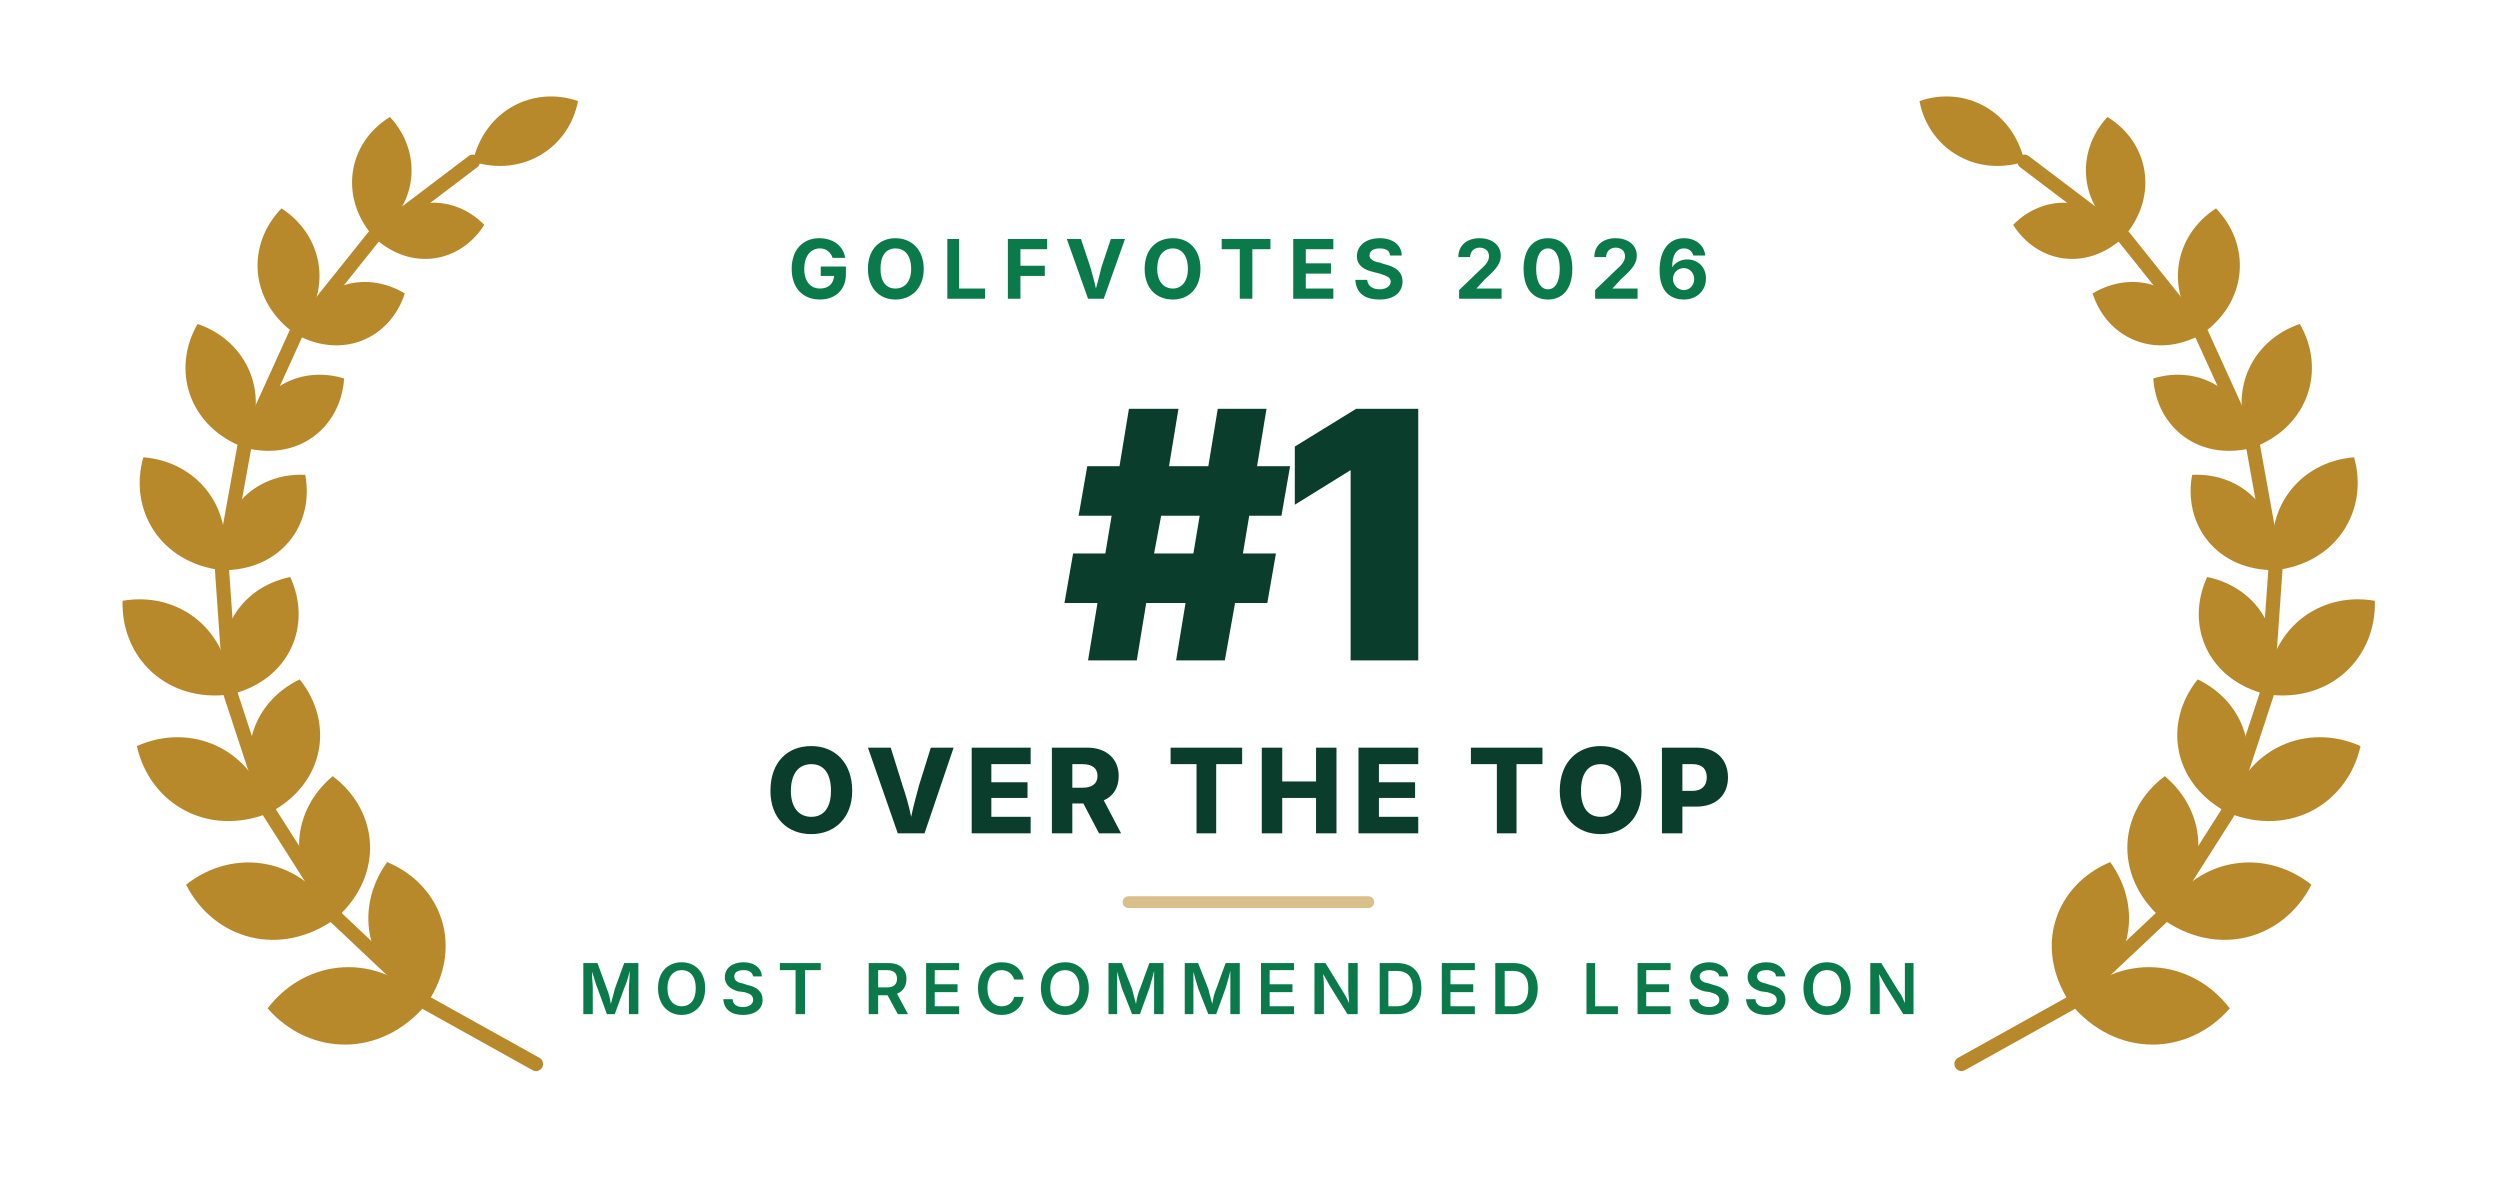
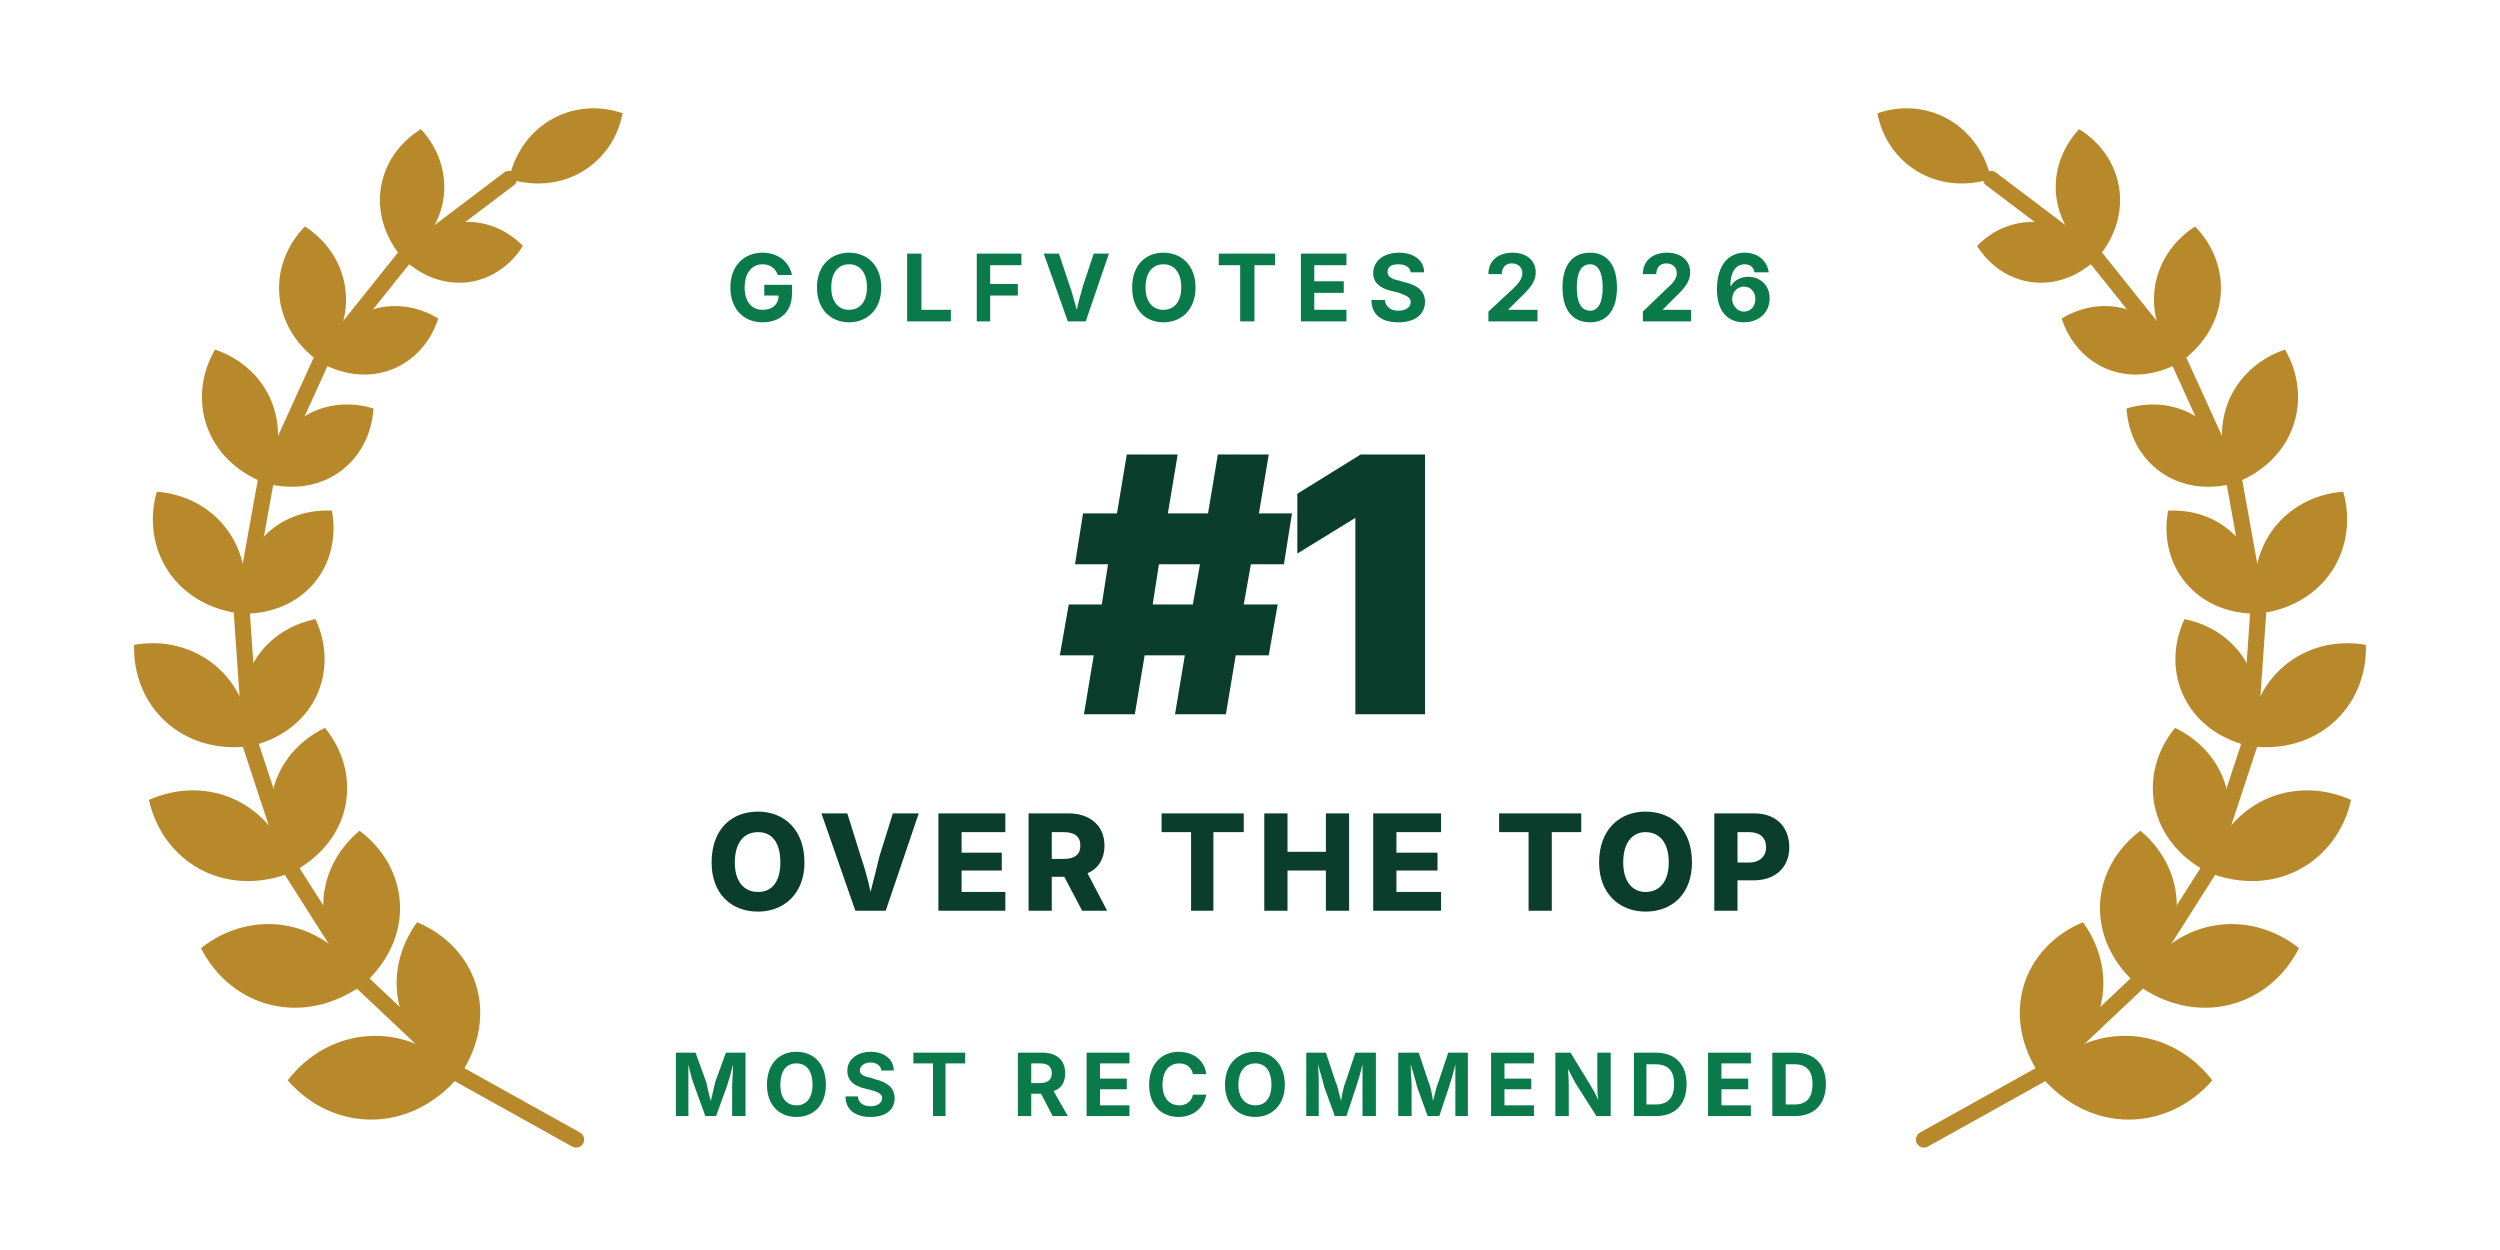
- <svg xmlns="http://www.w3.org/2000/svg" width="318" height="150" viewBox="0 0 318 150" role="img">
-   <path d="M68.18 135.34 L54.33 127.63 L42.81 116.76 L34.30 103.38 L29.35 88.33 L28.24 72.53 L31.06 56.93 L37.61 42.51 L47.51 30.14 L60.15 20.57M249.50 135.34 L263.34 127.63 L274.87 116.76 L283.37 103.38 L288.32 88.33 L289.43 72.53 L286.62 56.93 L280.06 42.51 L270.16 30.14 L257.52 20.57" fill="none" stroke="#B8892B" stroke-width="1.8" stroke-linecap="round" />
-   <path d="M54.33 127.63C48.03 120.92 38.92 121.89 34.04 128.26C39.31 134.31 48.46 134.72 54.33 127.63ZM54.33 127.63C59.12 120.46 56.20 112.55 49.25 109.66C44.84 115.76 46.50 124.02 54.33 127.63ZM42.81 116.76C38.50 108.98 29.74 107.73 23.67 112.53C27.16 119.45 35.63 122.00 42.81 116.76ZM42.81 116.76C48.99 111.18 48.13 103.08 42.32 98.73C36.74 103.39 36.33 111.52 42.81 116.76ZM34.30 103.38C32.12 95.10 24.23 91.85 17.41 94.90C19.04 102.19 26.35 106.58 34.30 103.38ZM34.30 103.38C41.40 99.63 42.52 91.87 38.12 86.42C31.80 89.46 29.49 96.96 34.30 103.38ZM29.35 88.33C29.27 80.08 22.68 75.19 15.59 76.42C15.38 83.61 21.17 89.44 29.35 88.33ZM29.35 88.33C36.86 86.51 39.75 79.53 36.92 73.40C30.31 74.74 26.38 81.19 29.35 88.33ZM28.24 72.53C30.12 64.82 25.13 58.70 18.23 58.17C16.34 64.82 20.36 71.62 28.24 72.53ZM28.24 72.53C35.68 72.60 40.02 66.77 38.83 60.40C32.35 60.08 27.16 65.17 28.24 72.53ZM31.06 56.93C34.62 50.20 31.42 43.33 25.13 41.21C21.80 46.96 23.93 54.23 31.06 56.93ZM31.06 56.93C37.96 58.76 43.37 54.36 43.77 48.14C37.81 46.32 31.78 49.83 31.06 56.93ZM37.61 42.51C42.51 37.09 41.15 29.96 35.81 26.51C31.36 31.06 31.63 38.32 37.61 42.51ZM37.61 42.51C43.59 45.83 49.66 43.01 51.49 37.33C46.39 34.24 39.96 36.08 37.61 42.51ZM47.51 30.14C53.33 26.27 53.75 19.33 49.60 14.88C44.41 18.05 42.95 24.85 47.51 30.14ZM47.51 30.14C52.28 34.62 58.56 33.43 61.60 28.60C57.59 24.53 51.20 24.73 47.51 30.14ZM60.15 20.57C66.66 22.59 72.42 18.68 73.52 12.86C67.93 10.89 61.66 13.93 60.15 20.57ZM263.34 127.63C269.21 134.72 278.37 134.31 283.63 128.26C278.75 121.89 269.64 120.92 263.34 127.63ZM263.34 127.63C271.17 124.02 272.83 115.76 268.42 109.66C261.47 112.55 258.55 120.46 263.34 127.63ZM274.87 116.76C282.04 122.00 290.51 119.45 294.01 112.53C287.93 107.73 279.17 108.98 274.87 116.76ZM274.87 116.76C281.34 111.52 280.93 103.39 275.36 98.73C269.54 103.08 268.68 111.18 274.87 116.76ZM283.37 103.38C291.32 106.58 298.63 102.19 300.26 94.90C293.44 91.85 285.55 95.10 283.37 103.38ZM283.37 103.38C288.18 96.96 285.87 89.46 279.55 86.42C275.15 91.87 276.27 99.63 283.37 103.38ZM288.32 88.33C296.50 89.44 302.29 83.61 302.08 76.42C295.00 75.19 288.40 80.08 288.32 88.33ZM288.32 88.33C291.29 81.19 287.36 74.74 280.75 73.40C277.92 79.53 280.81 86.51 288.32 88.33ZM289.43 72.53C297.31 71.62 301.33 64.82 299.44 58.17C292.54 58.70 287.55 64.82 289.43 72.53ZM289.43 72.53C290.51 65.17 285.32 60.08 278.84 60.40C277.66 66.77 281.99 72.60 289.43 72.53ZM286.62 56.93C293.74 54.23 295.87 46.96 292.54 41.21C286.25 43.33 283.05 50.20 286.62 56.93ZM286.62 56.93C285.89 49.83 279.86 46.32 273.90 48.14C274.30 54.36 279.72 58.76 286.62 56.93ZM280.06 42.51C286.04 38.32 286.31 31.06 281.87 26.51C276.52 29.96 275.16 37.09 280.06 42.51ZM280.06 42.51C277.71 36.08 271.28 34.24 266.18 37.33C268.01 43.01 274.08 45.83 280.06 42.51ZM270.16 30.14C274.72 24.85 273.26 18.05 268.07 14.88C263.93 19.33 264.35 26.27 270.16 30.14ZM270.16 30.14C266.47 24.73 260.08 24.53 256.07 28.60C259.11 33.43 265.39 34.62 270.16 30.14ZM257.52 20.57C256.01 13.93 249.75 10.89 244.16 12.86C245.25 18.68 251.01 22.59 257.52 20.57Z" fill="#B8892B" />
-   <rect x="142.8" y="114" width="32" height="1.5" rx=".75" fill="#D9C08A" />
-   <path d="M104.3 38.1C106.2 38.1 107.6 36.9 107.6 34.9L107.6 33.9L104.4 33.9L104.4 35.1L106.1 35.1C106 36.1 105.4 36.7 104.3 36.7C103.1 36.7 102.3 35.8 102.3 34.2C102.3 32.6 103.1 31.6 104.3 31.6C105.1 31.6 105.7 32.1 105.9 32.8L107.5 32.8C107.3 31.3 106 30.3 104.2 30.3C102.2 30.3 100.7 31.7 100.7 34.2C100.7 36.6 102.1 38.1 104.3 38.1ZM113.9 38.1C115.9 38.1 117.5 36.7 117.5 34.2C117.5 31.7 115.9 30.3 113.9 30.3C111.9 30.3 110.4 31.7 110.4 34.2C110.4 36.7 111.9 38.1 113.9 38.1ZM113.9 36.7C112.7 36.7 112 35.8 112 34.2C112 32.5 112.7 31.6 113.9 31.6C115.1 31.6 115.9 32.5 115.9 34.2C115.9 35.8 115.1 36.7 113.9 36.7ZM120.5 38L125.3 38L125.3 36.7L122 36.7L122 30.4L120.5 30.4ZM128.2 38L129.8 38L129.8 35.1L132.9 35.1L132.9 33.8L129.8 33.8L129.8 31.7L133.2 31.7L133.2 30.4L128.2 30.4ZM138.4 38L140.4 38L143.1 30.4L141.3 30.4L140.1 34C139.9 34.8 139.7 35.7 139.4 36.7C139.2 35.7 138.9 34.8 138.7 34L137.5 30.4L135.7 30.4ZM149.2 38.1C151.2 38.1 152.7 36.7 152.7 34.2C152.7 31.7 151.2 30.3 149.2 30.3C147.1 30.3 145.6 31.7 145.6 34.2C145.6 36.7 147.1 38.1 149.2 38.1ZM149.2 36.7C148 36.7 147.2 35.8 147.2 34.2C147.2 32.5 148 31.6 149.2 31.6C150.3 31.6 151.1 32.5 151.1 34.2C151.1 35.8 150.3 36.7 149.2 36.7ZM155.4 31.7L157.7 31.7L157.7 38L159.3 38L159.3 31.7L161.6 31.7L161.6 30.4L155.4 30.4ZM164.5 38L169.6 38L169.6 36.7L166.1 36.7L166.1 34.8L169.3 34.8L169.3 33.5L166.1 33.5L166.1 31.7L169.6 31.7L169.6 30.4L164.5 30.4ZM175.5 38.1C177.3 38.1 178.4 37.2 178.4 35.8C178.4 34.5 177.4 33.9 176.1 33.6L175.5 33.4C174.8 33.3 174.2 33 174.2 32.5C174.2 31.9 174.7 31.6 175.5 31.6C176.3 31.6 176.8 31.9 176.8 32.5L178.3 32.5C178.3 31.2 177.2 30.3 175.5 30.3C173.8 30.3 172.6 31.2 172.6 32.6C172.6 33.7 173.4 34.3 174.7 34.6L175.5 34.8C176.4 35.1 176.9 35.3 176.9 35.8C176.9 36.4 176.3 36.8 175.5 36.8C174.6 36.8 174 36.4 173.9 35.6L172.4 35.6C172.5 37.3 173.6 38.1 175.5 38.1ZM185.6 38L191 38L191 36.7L187.8 36.7L187.8 36.7L188.9 35.5C190.5 34.1 190.9 33.4 190.9 32.5C190.9 31.2 189.8 30.3 188.2 30.3C186.6 30.3 185.5 31.2 185.5 32.7L187 32.7C187 32 187.5 31.5 188.2 31.5C188.9 31.5 189.4 31.9 189.4 32.6C189.4 33.2 189 33.7 188.3 34.3L185.6 36.9ZM196.9 38.1C198.8 38.1 200 36.7 200 34.2C200 31.7 198.8 30.3 196.9 30.3C195 30.3 193.8 31.7 193.8 34.2C193.8 36.7 195 38.1 196.9 38.1ZM196.9 36.8C196 36.8 195.4 35.9 195.4 34.2C195.4 32.5 196 31.6 196.9 31.6C197.8 31.6 198.4 32.5 198.4 34.2C198.4 35.9 197.8 36.8 196.9 36.8ZM202.9 38L208.3 38L208.3 36.7L205.1 36.7L205.1 36.7L206.2 35.5C207.8 34.1 208.2 33.4 208.2 32.5C208.2 31.2 207.1 30.3 205.5 30.3C203.9 30.3 202.8 31.2 202.8 32.7L204.3 32.7C204.3 32 204.8 31.5 205.5 31.5C206.2 31.5 206.7 31.9 206.7 32.6C206.7 33.2 206.3 33.7 205.6 34.3L202.9 36.9ZM214.2 38.1C215.8 38.1 217 37 217 35.4C217 34 216 33 214.6 33C213.8 33 213.1 33.4 212.7 34L212.7 34C212.7 32.5 213.2 31.6 214.2 31.6C214.8 31.6 215.2 31.9 215.4 32.5L216.9 32.5C216.8 31.2 215.7 30.3 214.2 30.3C212.3 30.3 211.1 31.8 211.1 34.4C211.1 37.2 212.6 38.1 214.2 38.1ZM214.2 36.9C213.4 36.9 212.8 36.2 212.8 35.5C212.8 34.7 213.4 34.1 214.2 34.1C214.9 34.1 215.5 34.7 215.5 35.5C215.5 36.3 214.9 36.9 214.2 36.9Z" fill="#0B7A4B" />
-   <path d="M149.6 84L155.8 84L157.1 76.7L161.2 76.7L162.3 70.4L158.1 70.4L158.9 65.6L163 65.6L164.1 59.3L159.9 59.3L161.1 52L154.9 52L153.7 59.3L148.7 59.3L149.9 52L143.6 52L142.4 59.3L138.3 59.3L137.2 65.6L141.4 65.6L140.6 70.4L136.5 70.4L135.4 76.7L139.6 76.7L138.4 84L144.6 84L145.8 76.7L150.8 76.7ZM146.8 70.4L147.7 65.6L152.6 65.6L151.8 70.4ZM180.4 52L172.5 52L164.7 56.8L164.7 64.2L171.8 59.8L171.8 59.8L171.8 84L180.4 84Z" fill="#0B3D2C" />
-   <path d="M103.2 106.1C106.1 106.1 108.4 104.1 108.4 100.6C108.4 96.9 106.1 94.9 103.2 94.9C100.2 94.9 98 96.9 98 100.6C98 104.1 100.2 106.1 103.2 106.1ZM103.2 103.9C101.6 103.9 100.6 102.7 100.6 100.6C100.6 98.4 101.6 97.2 103.2 97.2C104.8 97.2 105.7 98.4 105.7 100.6C105.7 102.7 104.8 103.9 103.2 103.9ZM114.2 106L117.6 106L121.3 95.1L118.4 95.1L116.9 99.9C116.6 101.1 116.2 102.4 115.9 103.9C115.6 102.4 115.2 101.1 114.8 99.9L113.3 95.1L110.4 95.1ZM123.6 106L131.1 106L131.1 103.9L126.1 103.9L126.1 101.5L130.7 101.5L130.7 99.5L126.1 99.5L126.1 97.2L131.1 97.2L131.1 95.1L123.6 95.1ZM133.8 106L136.4 106L136.4 102.2L137.8 102.2L139.8 106L142.6 106L140.4 101.8C141.6 101.3 142.3 100.2 142.3 98.7C142.3 96.5 140.7 95.1 138.3 95.1L133.8 95.1ZM136.4 100.2L136.4 97.2L137.7 97.2C138.9 97.2 139.6 97.7 139.6 98.7C139.6 99.7 138.9 100.2 137.7 100.2ZM148.9 97.2L152.2 97.2L152.2 106L154.7 106L154.7 97.2L158 97.2L158 95.1L148.9 95.1ZM160.5 106L163.1 106L163.1 101.5L167.4 101.5L167.4 106L170 106L170 95.1L167.4 95.1L167.4 99.4L163.1 99.4L163.1 95.1L160.5 95.1ZM172.8 106L180.4 106L180.4 103.9L175.4 103.9L175.4 101.5L180 101.5L180 99.5L175.4 99.5L175.4 97.2L180.4 97.2L180.4 95.1L172.8 95.1ZM187.1 97.2L190.4 97.2L190.4 106L192.9 106L192.9 97.2L196.2 97.2L196.2 95.1L187.1 95.1ZM203.6 106.1C206.6 106.1 208.8 104.1 208.8 100.6C208.8 96.9 206.6 94.9 203.6 94.9C200.7 94.9 198.4 96.9 198.4 100.6C198.4 104.1 200.7 106.1 203.6 106.1ZM203.6 103.9C202 103.9 201.1 102.7 201.1 100.6C201.1 98.4 202 97.2 203.6 97.2C205.2 97.2 206.2 98.4 206.2 100.6C206.2 102.7 205.2 103.9 203.6 103.9ZM211.4 106L214 106L214 102.6L215.8 102.6C218.3 102.6 219.8 101.1 219.8 98.9C219.8 96.6 218.3 95.1 215.8 95.1L211.4 95.1ZM214 100.6L214 97.2L215.3 97.2C216.5 97.2 217.1 97.8 217.1 98.9C217.1 99.9 216.5 100.6 215.3 100.6Z" fill="#0B3D2C" />
-   <path d="M74.2 129L75.4 129L75.4 125.7C75.4 125.2 75.3 124.3 75.3 123.6C75.6 124.4 75.8 125.3 76 125.7L77.2 129L78.2 129L79.4 125.7C79.6 125.3 79.9 124.4 80.1 123.5C80.1 124.3 80 125.2 80 125.7L80 129L81.2 129L81.2 122.5L79.4 122.5L78.2 125.8C78.1 126.2 77.9 127 77.7 127.7C77.6 127 77.4 126.2 77.2 125.8L76 122.5L74.2 122.5ZM86.7 129.1C88.4 129.1 89.7 127.8 89.7 125.7C89.7 123.6 88.4 122.4 86.7 122.4C85 122.4 83.7 123.6 83.7 125.7C83.7 127.8 85 129.1 86.7 129.1ZM86.7 128C85.7 128 84.9 127.2 84.9 125.7C84.9 124.2 85.7 123.4 86.7 123.4C87.8 123.4 88.5 124.2 88.5 125.7C88.5 127.2 87.8 128 86.7 128ZM94.5 129.1C96.1 129.1 97 128.3 97 127.2C97 126 96.1 125.5 95.1 125.3L94.5 125.1C93.9 125 93.4 124.8 93.4 124.2C93.4 123.7 93.8 123.4 94.6 123.4C95.3 123.4 95.7 123.7 95.8 124.2L96.9 124.2C96.9 123.2 96 122.4 94.6 122.4C93.2 122.4 92.2 123.1 92.2 124.3C92.2 125.2 92.8 125.8 93.9 126.1L94.7 126.2C95.4 126.4 95.8 126.6 95.8 127.2C95.8 127.7 95.3 128.1 94.5 128.1C93.8 128.1 93.2 127.8 93.2 127.1L92 127.1C92.1 128.4 93 129.1 94.5 129.1ZM99.2 123.4L101.2 123.4L101.2 129L102.4 129L102.4 123.4L104.4 123.4L104.4 122.5L99.2 122.5ZM110.5 129L111.7 129L111.7 126.6L112.9 126.6L114.2 129L115.5 129L114.1 126.4C114.9 126.1 115.3 125.4 115.3 124.5C115.3 123.3 114.5 122.5 113 122.5L110.5 122.5ZM111.7 125.6L111.7 123.4L112.8 123.4C113.7 123.4 114.1 123.8 114.1 124.5C114.1 125.2 113.7 125.6 112.8 125.6ZM117.8 129L122 129L122 128L118.9 128L118.9 126.2L121.8 126.2L121.8 125.2L118.9 125.2L118.9 123.4L122 123.4L122 122.5L117.8 122.5ZM127.4 129.1C129 129.1 130 128.1 130.2 126.8L129 126.8C128.8 127.6 128.2 128 127.4 128C126.4 128 125.6 127.2 125.6 125.7C125.6 124.2 126.4 123.4 127.4 123.4C128.2 123.4 128.8 123.9 129 124.6L130.2 124.6C130 123.2 128.9 122.4 127.4 122.4C125.7 122.4 124.4 123.6 124.4 125.7C124.4 127.8 125.7 129.1 127.4 129.1ZM135.5 129.1C137.2 129.1 138.5 127.8 138.5 125.7C138.5 123.6 137.2 122.4 135.5 122.4C133.7 122.4 132.4 123.6 132.4 125.7C132.4 127.8 133.7 129.1 135.5 129.1ZM135.5 128C134.4 128 133.6 127.2 133.6 125.7C133.6 124.2 134.4 123.4 135.5 123.4C136.5 123.4 137.3 124.2 137.3 125.7C137.3 127.2 136.5 128 135.5 128ZM141 129L142.1 129L142.1 125.7C142.1 125.2 142.1 124.3 142.1 123.6C142.3 124.4 142.6 125.3 142.7 125.7L144 129L145 129L146.2 125.7C146.3 125.3 146.6 124.4 146.8 123.5C146.8 124.3 146.8 125.2 146.8 125.7L146.8 129L148 129L148 122.5L146.2 122.5L145 125.8C144.8 126.2 144.6 127 144.5 127.7C144.3 127 144.1 126.2 144 125.8L142.7 122.5L141 122.5ZM150.7 129L151.8 129L151.8 125.7C151.8 125.2 151.8 124.3 151.8 123.6C152 124.4 152.3 125.3 152.4 125.7L153.7 129L154.7 129L155.9 125.7C156 125.3 156.3 124.4 156.5 123.5C156.5 124.3 156.5 125.2 156.5 125.7L156.5 129L157.7 129L157.7 122.5L155.9 122.5L154.7 125.8C154.5 126.2 154.3 127 154.2 127.7C154 127 153.8 126.2 153.7 125.8L152.4 122.5L150.7 122.5ZM160.4 129L164.6 129L164.6 128L161.5 128L161.5 126.2L164.4 126.2L164.4 125.2L161.5 125.2L161.5 123.4L164.6 123.4L164.6 122.5L160.4 122.5ZM167.2 129L168.4 129L168.4 125.7C168.4 125.4 168.4 124.7 168.3 123.9C168.8 124.7 169 125.2 169.4 125.8L171.4 129L172.7 129L172.7 122.5L171.5 122.5L171.5 125.9C171.5 126.3 171.6 127 171.6 127.6C171.3 126.9 171 126.4 170.8 126.1L168.6 122.5L167.2 122.5ZM177.7 129C179.7 129 180.8 127.8 180.8 125.7C180.8 123.7 179.7 122.5 177.7 122.5L175.5 122.5L175.5 129ZM176.6 128L176.6 123.5L177.6 123.5C179 123.5 179.7 124.2 179.7 125.7C179.7 127.2 179 128 177.6 128ZM183.4 129L187.6 129L187.6 128L184.5 128L184.5 126.2L187.4 126.2L187.4 125.2L184.5 125.2L184.5 123.4L187.6 123.4L187.6 122.5L183.4 122.5ZM192.4 129C194.4 129 195.6 127.8 195.6 125.7C195.6 123.7 194.4 122.5 192.5 122.5L190.2 122.5L190.2 129ZM191.4 128L191.4 123.5L192.4 123.5C193.7 123.5 194.4 124.2 194.4 125.7C194.4 127.2 193.7 128 192.4 128ZM201.8 129L205.8 129L205.8 128L202.9 128L202.9 122.5L201.8 122.5ZM208.3 129L212.5 129L212.5 128L209.4 128L209.4 126.2L212.3 126.2L212.3 125.2L209.4 125.2L209.4 123.4L212.5 123.4L212.5 122.5L208.3 122.5ZM217.4 129.1C219 129.1 219.9 128.3 219.9 127.2C219.9 126 218.9 125.5 218 125.3L217.4 125.1C216.8 125 216.2 124.8 216.2 124.2C216.2 123.7 216.7 123.4 217.4 123.4C218.1 123.4 218.6 123.7 218.7 124.2L219.8 124.2C219.8 123.2 218.8 122.4 217.4 122.4C216.1 122.4 215 123.1 215 124.3C215 125.2 215.7 125.8 216.8 126.1L217.5 126.2C218.2 126.4 218.7 126.6 218.7 127.2C218.7 127.7 218.2 128.1 217.4 128.1C216.7 128.1 216.1 127.8 216 127.1L214.9 127.1C214.9 128.4 215.9 129.1 217.4 129.1ZM224.7 129.1C226.2 129.1 227.1 128.3 227.1 127.2C227.1 126 226.2 125.5 225.2 125.3L224.6 125.1C224.1 125 223.5 124.8 223.5 124.2C223.5 123.7 223.9 123.4 224.7 123.4C225.4 123.4 225.9 123.7 225.9 124.2L227.1 124.2C227 123.2 226.1 122.4 224.7 122.4C223.3 122.4 222.3 123.1 222.3 124.3C222.3 125.2 222.9 125.8 224 126.1L224.8 126.2C225.5 126.4 226 126.6 226 127.2C226 127.7 225.4 128.1 224.7 128.1C223.9 128.1 223.3 127.8 223.3 127.1L222.1 127.1C222.2 128.4 223.1 129.1 224.7 129.1ZM232.4 129.1C234.1 129.1 235.4 127.8 235.4 125.7C235.4 123.6 234.1 122.4 232.4 122.4C230.7 122.4 229.4 123.6 229.4 125.7C229.4 127.8 230.7 129.1 232.4 129.1ZM232.4 128C231.3 128 230.6 127.2 230.6 125.7C230.6 124.2 231.3 123.4 232.4 123.4C233.5 123.4 234.2 124.2 234.2 125.7C234.2 127.2 233.5 128 232.4 128ZM237.9 129L239.1 129L239.1 125.7C239.1 125.4 239.1 124.7 239 123.9C239.5 124.7 239.7 125.2 240.1 125.8L242.1 129L243.4 129L243.4 122.5L242.3 122.5L242.3 125.9C242.3 126.3 242.3 127 242.3 127.6C242 126.9 241.8 126.4 241.5 126.1L239.3 122.5L237.9 122.5Z" fill="#0B7A4B" />
+ <svg xmlns="http://www.w3.org/2000/svg" width="280" height="140" viewBox="0 0 280 140" role="img">
+   <path d="M64.52 127.63 L51.54 120.40 L40.74 110.21 L32.77 97.67 L28.12 83.56 L27.09 68.74 L29.72 54.12 L35.87 40.60 L45.15 29.00 L57.00 20.04M215.48 127.63 L228.46 120.40 L239.26 110.21 L247.23 97.67 L251.88 83.56 L252.91 68.74 L250.28 54.12 L244.13 40.60 L234.85 29.00 L223.00 20.04" fill="none" stroke="#B8892B" stroke-width="1.8" stroke-linecap="round" />
+   <path d="M51.54 120.40C45.54 114.01 36.87 114.94 32.22 121.00C37.24 126.77 45.95 127.15 51.54 120.40ZM51.54 120.40C56.10 113.57 53.33 106.04 46.71 103.29C42.51 109.09 44.08 116.97 51.54 120.40ZM40.74 110.21C36.64 102.81 28.30 101.61 22.51 106.19C25.84 112.77 33.90 115.20 40.74 110.21ZM40.74 110.21C46.63 104.90 45.81 97.19 40.27 93.04C34.97 97.48 34.57 105.22 40.74 110.21ZM32.77 97.67C30.69 89.78 23.18 86.69 16.68 89.59C18.23 96.54 25.20 100.72 32.77 97.67ZM32.77 97.67C39.53 94.10 40.60 86.70 36.40 81.52C30.39 84.41 28.19 91.55 32.77 97.67ZM28.12 83.56C28.05 75.70 21.77 71.04 15.02 72.22C14.82 79.06 20.34 84.61 28.12 83.56ZM28.12 83.56C35.28 81.83 38.03 75.17 35.34 69.34C29.04 70.62 25.29 76.76 28.12 83.56ZM27.09 68.74C28.88 61.40 24.12 55.57 17.56 55.07C15.76 61.41 19.58 67.88 27.09 68.74ZM27.09 68.74C34.17 68.82 38.30 63.26 37.17 57.19C31.00 56.89 26.06 61.74 27.09 68.74ZM29.72 54.12C33.12 47.71 30.07 41.17 24.08 39.15C20.91 44.62 22.94 51.55 29.72 54.12ZM29.72 54.12C36.30 55.86 41.45 51.67 41.83 45.75C36.16 44.02 30.42 47.36 29.72 54.12ZM35.87 40.60C40.54 35.44 39.24 28.65 34.15 25.36C29.92 29.70 30.18 36.61 35.87 40.60ZM35.87 40.60C41.57 43.76 47.34 41.08 49.09 35.67C44.23 32.73 38.11 34.48 35.87 40.60ZM45.15 29.00C50.69 25.32 51.09 18.71 47.14 14.47C42.20 17.50 40.81 23.97 45.15 29.00ZM45.15 29.00C49.69 33.27 55.68 32.14 58.57 27.54C54.75 23.67 48.66 23.85 45.15 29.00ZM57.00 20.04C63.20 21.96 68.69 18.24 69.73 12.69C64.41 10.82 58.44 13.71 57.00 20.04ZM228.46 120.40C234.05 127.15 242.76 126.77 247.78 121.00C243.13 114.94 234.46 114.01 228.46 120.40ZM228.46 120.40C235.92 116.97 237.49 109.09 233.29 103.29C226.67 106.04 223.90 113.57 228.46 120.40ZM239.26 110.21C246.10 115.20 254.16 112.77 257.49 106.19C251.70 101.61 243.36 102.81 239.26 110.21ZM239.26 110.21C245.43 105.22 245.03 97.48 239.73 93.04C234.19 97.19 233.37 104.90 239.26 110.21ZM247.23 97.67C254.80 100.72 261.77 96.54 263.32 89.59C256.82 86.69 249.31 89.78 247.23 97.67ZM247.23 97.67C251.81 91.55 249.61 84.41 243.60 81.52C239.40 86.70 240.47 94.10 247.23 97.67ZM251.88 83.56C259.66 84.61 265.18 79.06 264.98 72.22C258.23 71.04 251.95 75.70 251.88 83.56ZM251.88 83.56C254.71 76.76 250.96 70.62 244.66 69.34C241.97 75.17 244.72 81.83 251.88 83.56ZM252.91 68.74C260.42 67.88 264.24 61.41 262.44 55.07C255.88 55.57 251.12 61.40 252.91 68.74ZM252.91 68.74C253.94 61.74 249.00 56.89 242.83 57.19C241.70 63.26 245.83 68.82 252.91 68.74ZM250.28 54.12C257.06 51.55 259.09 44.62 255.92 39.15C249.93 41.17 246.88 47.71 250.28 54.12ZM250.28 54.12C249.58 47.36 243.84 44.02 238.17 45.75C238.55 51.67 243.70 55.86 250.28 54.12ZM244.13 40.60C249.82 36.61 250.08 29.70 245.85 25.36C240.76 28.65 239.46 35.44 244.13 40.60ZM244.13 40.60C241.89 34.48 235.77 32.73 230.91 35.67C232.66 41.08 238.43 43.76 244.13 40.60ZM234.85 29.00C239.19 23.97 237.80 17.50 232.86 14.47C228.91 18.71 229.31 25.32 234.85 29.00ZM234.85 29.00C231.34 23.85 225.25 23.67 221.43 27.54C224.32 32.14 230.31 33.27 234.85 29.00ZM223.00 20.04C221.56 13.71 215.59 10.82 210.27 12.69C211.31 18.24 216.80 21.96 223.00 20.04Z" fill="#B8892B" />
+   <path d="M85.4 36.1C87.4 36.1 88.7 34.9 88.7 32.9L88.7 31.9L85.6 31.9L85.6 33.1L87.2 33.1C87.2 34.1 86.5 34.7 85.4 34.7C84.2 34.7 83.4 33.8 83.4 32.2C83.4 30.6 84.2 29.6 85.4 29.6C86.3 29.6 86.9 30.1 87.1 30.8L88.7 30.8C88.4 29.3 87.1 28.3 85.4 28.3C83.4 28.3 81.8 29.7 81.8 32.2C81.8 34.6 83.3 36.1 85.4 36.1ZM95.1 36.1C97.1 36.1 98.7 34.7 98.7 32.2C98.7 29.7 97.1 28.3 95.1 28.3C93.1 28.3 91.5 29.7 91.5 32.2C91.5 34.7 93.1 36.1 95.1 36.1ZM95.1 34.7C93.9 34.7 93.1 33.8 93.1 32.2C93.1 30.5 93.9 29.6 95.1 29.6C96.3 29.6 97.1 30.5 97.1 32.2C97.1 33.8 96.3 34.7 95.1 34.7ZM101.6 36L106.5 36L106.5 34.7L103.2 34.7L103.2 28.4L101.6 28.4ZM109.4 36L110.9 36L110.9 33.1L114 33.1L114 31.8L110.9 31.8L110.9 29.7L114.4 29.7L114.4 28.4L109.4 28.4ZM119.6 36L121.6 36L124.2 28.4L122.5 28.4L121.3 32C121.1 32.8 120.8 33.7 120.6 34.7C120.3 33.7 120.1 32.8 119.8 32L118.6 28.4L116.9 28.4ZM130.3 36.1C132.3 36.1 133.9 34.7 133.9 32.2C133.9 29.7 132.3 28.3 130.3 28.3C128.3 28.3 126.8 29.7 126.8 32.2C126.8 34.7 128.3 36.1 130.3 36.1ZM130.3 34.7C129.1 34.7 128.3 33.8 128.3 32.2C128.3 30.5 129.1 29.6 130.3 29.6C131.5 29.6 132.3 30.5 132.3 32.2C132.3 33.8 131.5 34.7 130.3 34.7ZM136.5 29.7L138.9 29.7L138.9 36L140.5 36L140.5 29.7L142.8 29.7L142.8 28.4L136.5 28.4ZM145.7 36L150.8 36L150.8 34.7L147.2 34.7L147.2 32.8L150.5 32.8L150.5 31.5L147.2 31.5L147.2 29.7L150.8 29.7L150.8 28.4L145.7 28.4ZM156.6 36.1C158.5 36.1 159.6 35.2 159.6 33.8C159.6 32.5 158.6 31.9 157.3 31.6L156.6 31.4C156 31.3 155.4 31 155.4 30.5C155.4 29.9 155.8 29.6 156.6 29.6C157.4 29.6 157.9 29.9 158 30.5L159.5 30.5C159.5 29.2 158.4 28.3 156.7 28.3C155 28.3 153.8 29.2 153.8 30.6C153.8 31.7 154.6 32.3 155.9 32.6L156.7 32.8C157.5 33.1 158 33.3 158 33.8C158 34.4 157.5 34.8 156.6 34.8C155.8 34.8 155.2 34.4 155.1 33.6L153.6 33.6C153.6 35.3 154.8 36.1 156.6 36.1ZM166.7 36L172.2 36L172.2 34.7L168.9 34.7L168.9 34.7L170.1 33.5C171.6 32.1 172 31.4 172 30.5C172 29.2 171 28.3 169.4 28.3C167.8 28.3 166.7 29.2 166.7 30.7L168.2 30.7C168.2 30 168.6 29.5 169.3 29.5C170 29.5 170.5 29.9 170.5 30.6C170.5 31.2 170.1 31.7 169.5 32.3L166.7 34.9ZM178.1 36.1C180 36.1 181.1 34.7 181.1 32.2C181.1 29.7 180 28.3 178.1 28.3C176.1 28.3 175 29.7 175 32.2C175 34.7 176.1 36.1 178.1 36.1ZM178.1 34.8C177.1 34.8 176.6 33.9 176.6 32.2C176.6 30.5 177.1 29.6 178.1 29.6C179 29.6 179.5 30.5 179.5 32.2C179.5 33.9 179 34.8 178.1 34.8ZM184 36L189.4 36L189.4 34.7L186.2 34.7L186.2 34.7L187.4 33.5C188.9 32.1 189.3 31.4 189.3 30.5C189.3 29.2 188.3 28.3 186.7 28.3C185.1 28.3 184 29.2 184 30.7L185.5 30.7C185.5 30 185.9 29.5 186.6 29.5C187.3 29.5 187.8 29.9 187.8 30.6C187.8 31.2 187.4 31.7 186.7 32.3L184 34.9ZM195.3 36.1C197 36.1 198.2 35 198.2 33.4C198.2 32 197.2 31 195.8 31C195 31 194.2 31.4 193.9 32L193.8 32C193.8 30.5 194.4 29.6 195.4 29.6C196 29.6 196.4 29.9 196.5 30.5L198.1 30.5C197.9 29.2 196.9 28.3 195.4 28.3C193.5 28.3 192.3 29.8 192.3 32.4C192.3 35.2 193.8 36.1 195.3 36.1ZM195.3 34.9C194.6 34.9 194 34.2 194 33.5C194 32.7 194.6 32.1 195.3 32.1C196.1 32.1 196.6 32.7 196.6 33.5C196.6 34.3 196.1 34.9 195.3 34.9Z" fill="#0B7A4B" />
+   <path d="M131.6 80L137.3 80L138.4 73.4L142.1 73.4L143.1 67.7L139.3 67.7L140.1 63.2L143.8 63.2L144.7 57.5L141 57.5L142.1 50.9L136.4 50.9L135.3 57.5L130.8 57.5L131.9 50.9L126.2 50.9L125.1 57.5L121.3 57.5L120.4 63.2L124.1 63.2L123.4 67.7L119.7 67.7L118.7 73.4L122.5 73.4L121.4 80L127.1 80L128.2 73.4L132.7 73.4ZM129.1 67.7L129.8 63.2L134.4 63.2L133.6 67.7ZM159.6 50.9L152.4 50.9L145.3 55.3L145.3 62L151.8 58L151.8 58L151.8 80L159.6 80Z" fill="#0B3D2C" />
+   <path d="M84.9 102.1C87.8 102.1 90.1 100.1 90.1 96.6C90.1 92.9 87.8 90.9 84.9 90.9C81.9 90.9 79.7 92.9 79.7 96.6C79.7 100.1 81.9 102.1 84.9 102.1ZM84.9 99.9C83.3 99.9 82.3 98.7 82.3 96.6C82.3 94.4 83.3 93.2 84.9 93.2C86.5 93.2 87.4 94.4 87.4 96.6C87.4 98.7 86.5 99.9 84.9 99.9ZM95.8 102L99.2 102L102.9 91.1L100 91.1L98.5 95.9C98.2 97.1 97.9 98.4 97.5 99.9C97.2 98.4 96.8 97.1 96.4 95.9L94.9 91.1L92 91.1ZM105.1 102L112.6 102L112.6 99.9L107.7 99.9L107.7 97.5L112.2 97.5L112.2 95.5L107.7 95.5L107.7 93.2L112.6 93.2L112.6 91.1L105.1 91.1ZM115.2 102L117.8 102L117.8 98.2L119.2 98.2L121.2 102L124 102L121.8 97.8C123 97.3 123.7 96.2 123.7 94.7C123.7 92.5 122.1 91.1 119.7 91.1L115.2 91.1ZM117.8 96.2L117.8 93.2L119.1 93.2C120.4 93.2 121 93.7 121 94.7C121 95.7 120.4 96.2 119.1 96.2ZM130.1 93.2L133.4 93.2L133.4 102L135.9 102L135.9 93.2L139.3 93.2L139.3 91.1L130.1 91.1ZM141.6 102L144.2 102L144.2 97.5L148.5 97.5L148.5 102L151.1 102L151.1 91.1L148.5 91.1L148.5 95.4L144.2 95.4L144.2 91.1L141.6 91.1ZM153.8 102L161.4 102L161.4 99.9L156.4 99.9L156.4 97.5L161 97.5L161 95.5L156.4 95.5L156.4 93.2L161.4 93.2L161.4 91.1L153.8 91.1ZM167.9 93.2L171.2 93.2L171.2 102L173.8 102L173.8 93.2L177.1 93.2L177.1 91.1L167.9 91.1ZM184.3 102.1C187.3 102.1 189.5 100.1 189.5 96.6C189.5 92.9 187.3 90.9 184.3 90.9C181.4 90.9 179.1 92.9 179.1 96.6C179.1 100.1 181.4 102.1 184.3 102.1ZM184.3 99.9C182.8 99.9 181.8 98.7 181.8 96.6C181.8 94.4 182.8 93.2 184.3 93.2C185.9 93.2 186.9 94.4 186.9 96.6C186.9 98.7 185.9 99.9 184.3 99.9ZM192 102L194.6 102L194.6 98.6L196.4 98.6C198.9 98.6 200.4 97.1 200.4 94.9C200.4 92.6 198.9 91.1 196.5 91.1L192 91.1ZM194.6 96.6L194.6 93.2L195.9 93.2C197.1 93.2 197.8 93.8 197.8 94.9C197.8 95.9 197.1 96.6 195.9 96.6Z" fill="#0B3D2C" />
+   <path d="M75.7 125L77.1 125L77.1 121.7C77.1 121.1 77.1 120.1 77.1 119.2C77.3 120.2 77.6 121.2 77.8 121.7L79 125L80.2 125L81.4 121.7C81.6 121.1 81.9 120.1 82.1 119.2C82.1 120.1 82 121.1 82 121.7L82 125L83.5 125L83.5 117.9L81.3 117.9L80.1 121.2C80 121.6 79.8 122.6 79.6 123.3C79.4 122.6 79.2 121.6 79.1 121.2L77.9 117.9L75.7 117.9ZM89.2 125.1C91.1 125.1 92.5 123.8 92.5 121.5C92.5 119.1 91.1 117.8 89.2 117.8C87.3 117.8 85.9 119.1 85.9 121.5C85.9 123.8 87.3 125.1 89.2 125.1ZM89.2 123.8C88.1 123.8 87.4 123 87.4 121.5C87.4 119.9 88.1 119.1 89.2 119.1C90.3 119.1 91 119.9 91 121.5C91 123 90.3 123.8 89.2 123.8ZM97.5 125.1C99.2 125.1 100.2 124.3 100.2 123C100.2 121.8 99.3 121.2 98.1 120.9L97.5 120.7C96.9 120.6 96.3 120.4 96.3 119.9C96.3 119.4 96.8 119 97.5 119C98.2 119 98.7 119.4 98.7 119.9L100.1 119.9C100.1 118.7 99.1 117.8 97.5 117.8C96 117.8 94.9 118.7 94.9 119.9C94.9 121 95.6 121.6 96.8 121.9L97.6 122.1C98.3 122.3 98.8 122.5 98.8 123C98.8 123.5 98.3 123.9 97.5 123.9C96.7 123.9 96.1 123.5 96.1 122.8L94.7 122.8C94.7 124.3 95.8 125.1 97.5 125.1ZM102.3 119.1L104.5 119.1L104.5 125L105.9 125L105.9 119.1L108.1 119.1L108.1 117.9L102.3 117.9ZM114 125L115.5 125L115.5 122.5L116.6 122.5L117.9 125L119.6 125L118 122.2C118.9 121.9 119.3 121.2 119.3 120.2C119.3 118.8 118.4 117.9 116.8 117.9L114 117.9ZM115.5 121.3L115.5 119.1L116.5 119.1C117.4 119.1 117.8 119.5 117.8 120.2C117.8 120.9 117.4 121.3 116.5 121.3ZM121.7 125L126.5 125L126.5 123.8L123.2 123.8L123.2 122L126.2 122L126.2 120.8L123.2 120.8L123.2 119.1L126.5 119.1L126.5 117.9L121.7 117.9ZM132 125.1C133.8 125.1 134.9 123.9 135.1 122.6L133.6 122.6C133.5 123.3 132.9 123.8 132.1 123.8C131 123.8 130.2 123 130.2 121.5C130.2 120 130.9 119.1 132.1 119.1C132.9 119.1 133.5 119.6 133.6 120.3L135.1 120.3C134.9 118.7 133.6 117.8 132 117.8C130.2 117.8 128.7 119.1 128.7 121.5C128.7 123.8 130.1 125.1 132 125.1ZM140.6 125.1C142.4 125.1 143.9 123.8 143.9 121.5C143.9 119.1 142.4 117.8 140.6 117.8C138.7 117.8 137.2 119.1 137.2 121.5C137.2 123.8 138.7 125.1 140.6 125.1ZM140.6 123.8C139.5 123.8 138.7 123 138.7 121.5C138.7 119.9 139.5 119.1 140.6 119.1C141.7 119.1 142.4 119.9 142.4 121.5C142.4 123 141.7 123.8 140.6 123.8ZM146.3 125L147.7 125L147.7 121.7C147.7 121.1 147.7 120.1 147.6 119.2C147.9 120.2 148.2 121.2 148.3 121.7L149.5 125L150.8 125L151.9 121.7C152.1 121.1 152.4 120.1 152.6 119.2C152.6 120.1 152.6 121.1 152.6 121.7L152.6 125L154.1 125L154.1 117.9L151.8 117.9L150.7 121.2C150.5 121.6 150.3 122.6 150.2 123.3C150 122.6 149.8 121.6 149.6 121.2L148.5 117.9L146.3 117.9ZM156.6 125L158.1 125L158.1 121.7C158.1 121.1 158 120.1 158 119.2C158.3 120.2 158.6 121.2 158.7 121.7L159.9 125L161.2 125L162.3 121.7C162.5 121.1 162.8 120.1 163 119.2C163 120.1 163 121.1 163 121.7L163 125L164.4 125L164.4 117.9L162.2 117.9L161.1 121.2C160.9 121.6 160.7 122.6 160.5 123.3C160.4 122.6 160.2 121.6 160 121.2L158.9 117.9L156.6 117.9ZM167 125L171.8 125L171.8 123.8L168.5 123.8L168.5 122L171.5 122L171.5 120.8L168.5 120.8L168.5 119.1L171.8 119.1L171.8 117.9L167 117.9ZM174.2 125L175.7 125L175.7 121.7C175.7 121.3 175.7 120.6 175.6 119.7C176.1 120.6 176.3 121.1 176.7 121.7L178.8 125L180.4 125L180.4 117.9L178.9 117.9L178.9 121.3C178.9 121.8 178.9 122.5 179 123.2C178.7 122.5 178.4 122 178.1 121.5L175.9 117.9L174.2 117.9ZM185.5 125C187.6 125 188.9 123.7 188.9 121.4C188.9 119.2 187.6 117.9 185.5 117.9L183 117.9L183 125ZM184.4 123.7L184.4 119.2L185.4 119.2C186.8 119.2 187.5 119.9 187.5 121.4C187.5 123 186.8 123.7 185.4 123.7ZM191.3 125L196.1 125L196.1 123.8L192.8 123.8L192.8 122L195.8 122L195.8 120.8L192.8 120.8L192.8 119.1L196.1 119.1L196.1 117.9L191.3 117.9ZM201 125C203.2 125 204.5 123.7 204.5 121.4C204.5 119.2 203.2 117.9 201.1 117.9L198.5 117.9L198.5 125ZM200 123.7L200 119.2L201 119.2C202.3 119.2 203 119.9 203 121.4C203 123 202.3 123.7 201 123.7Z" fill="#0B7A4B" />
</svg>
